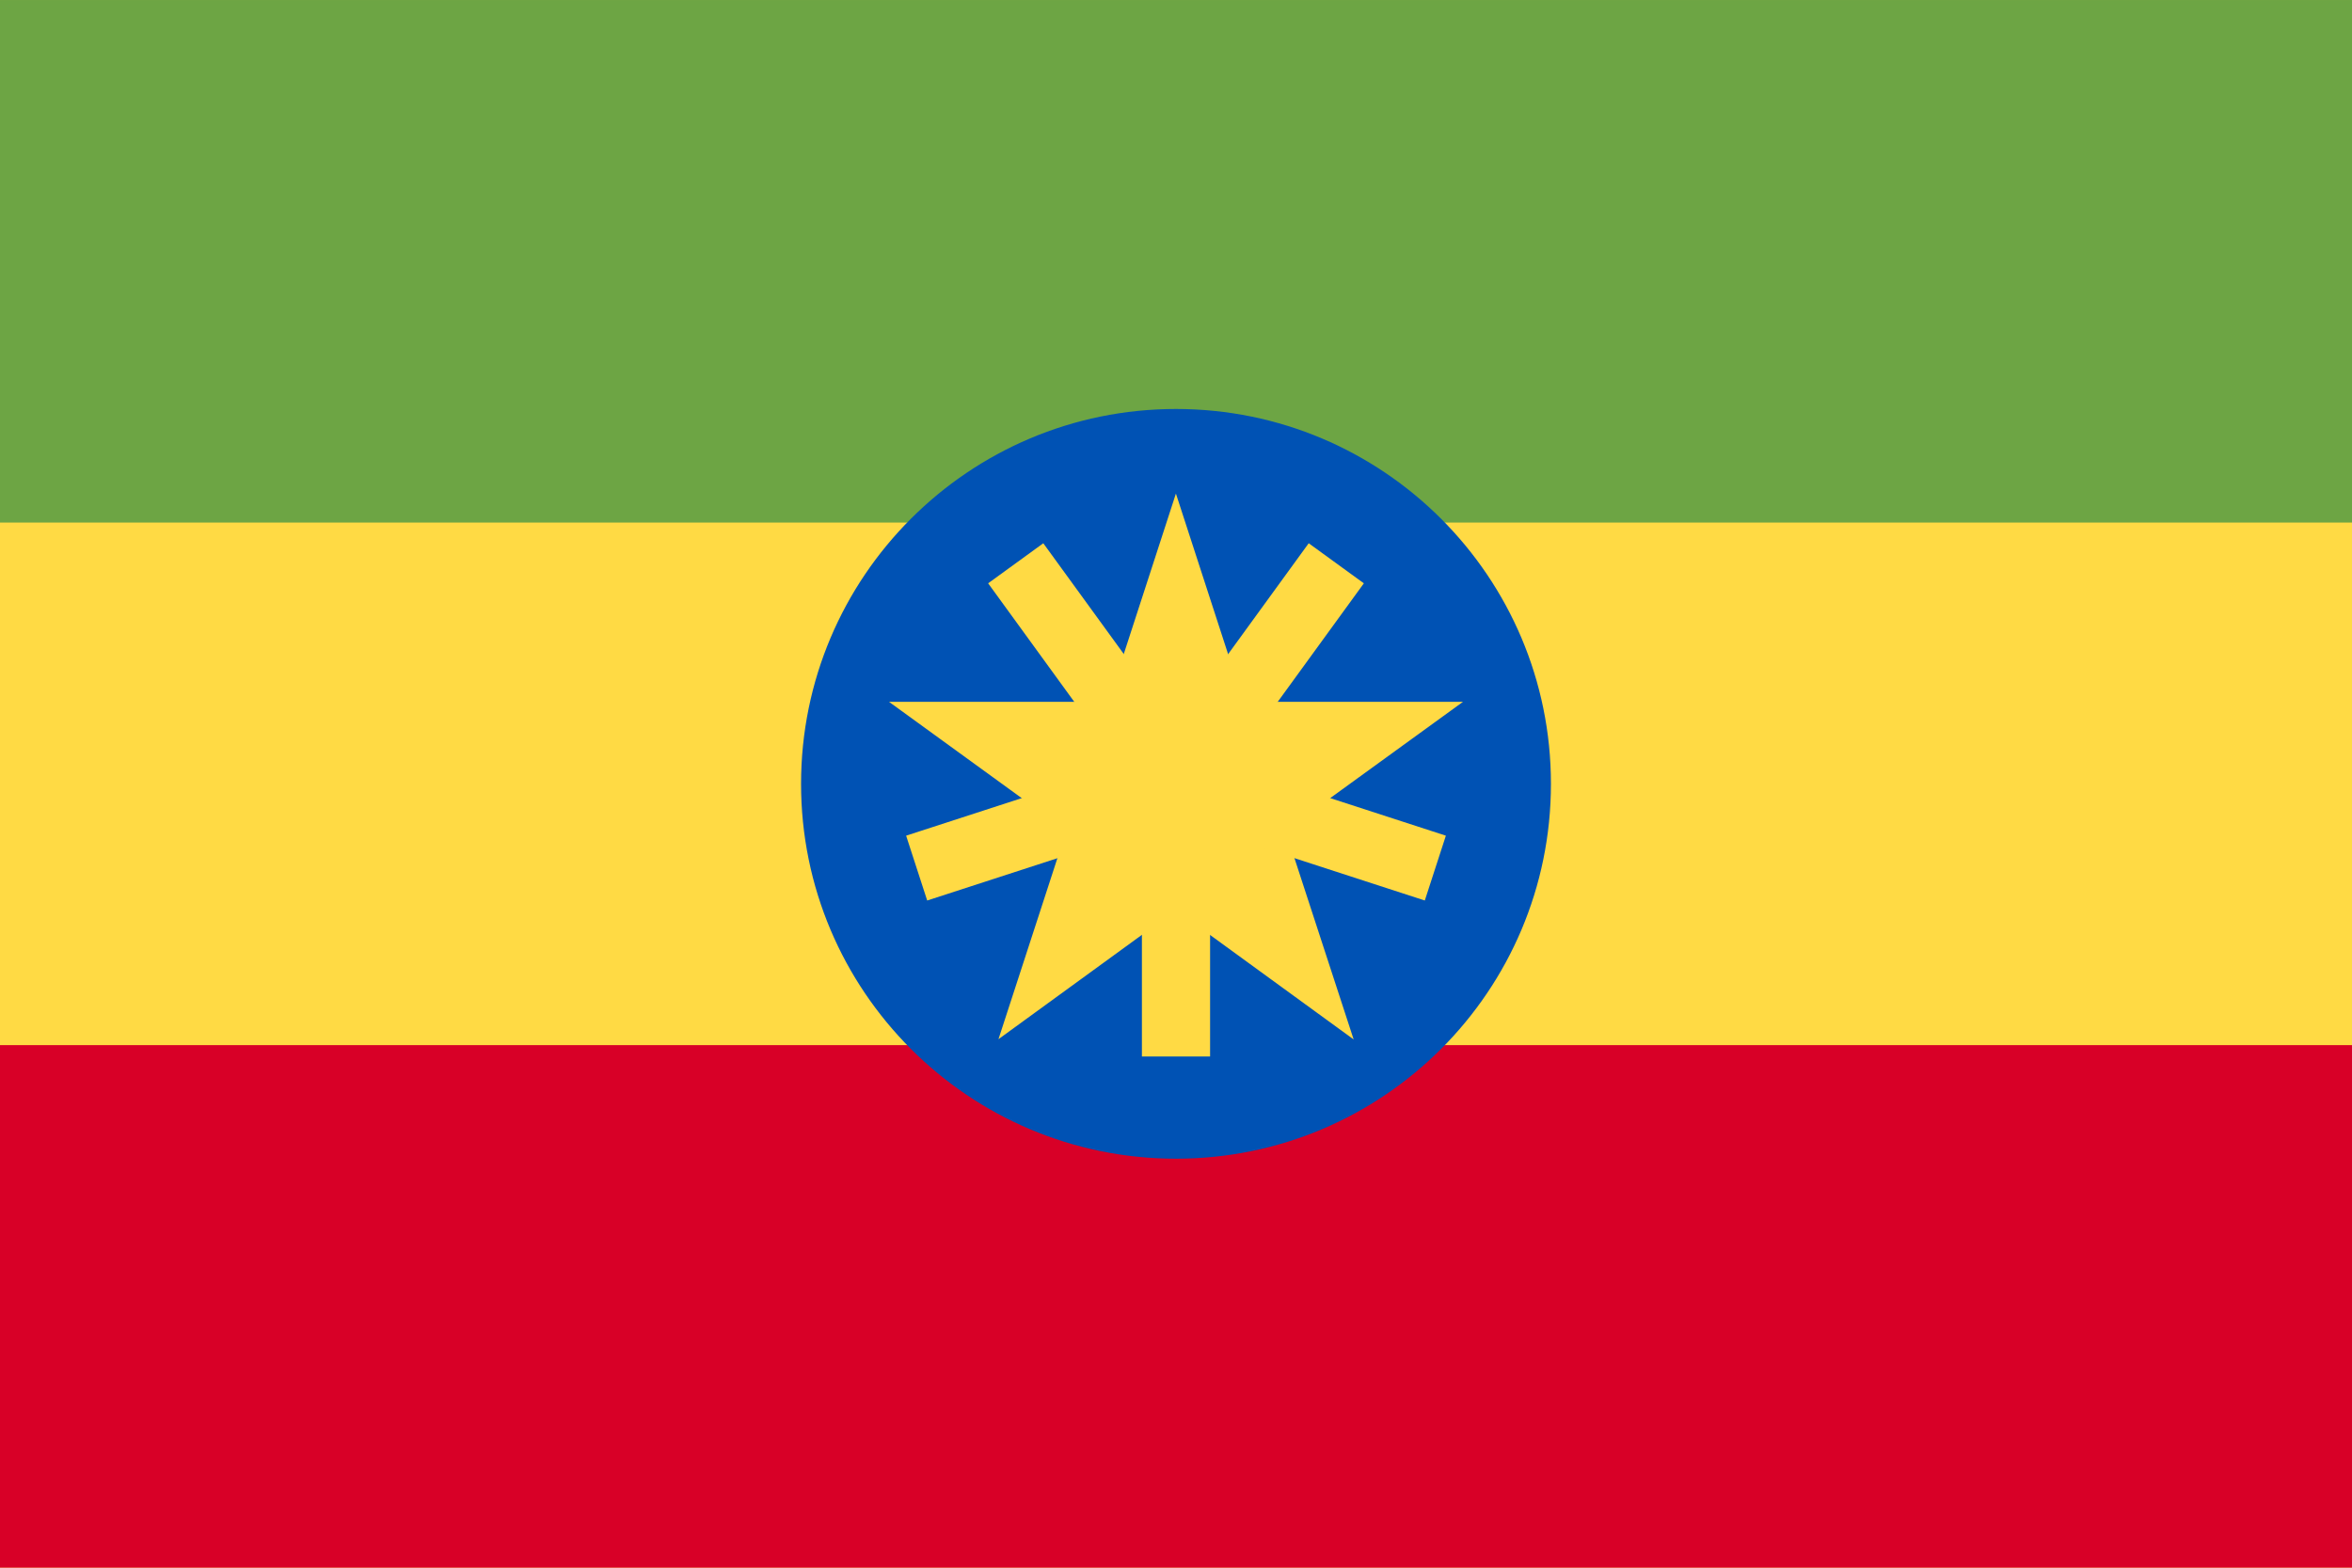
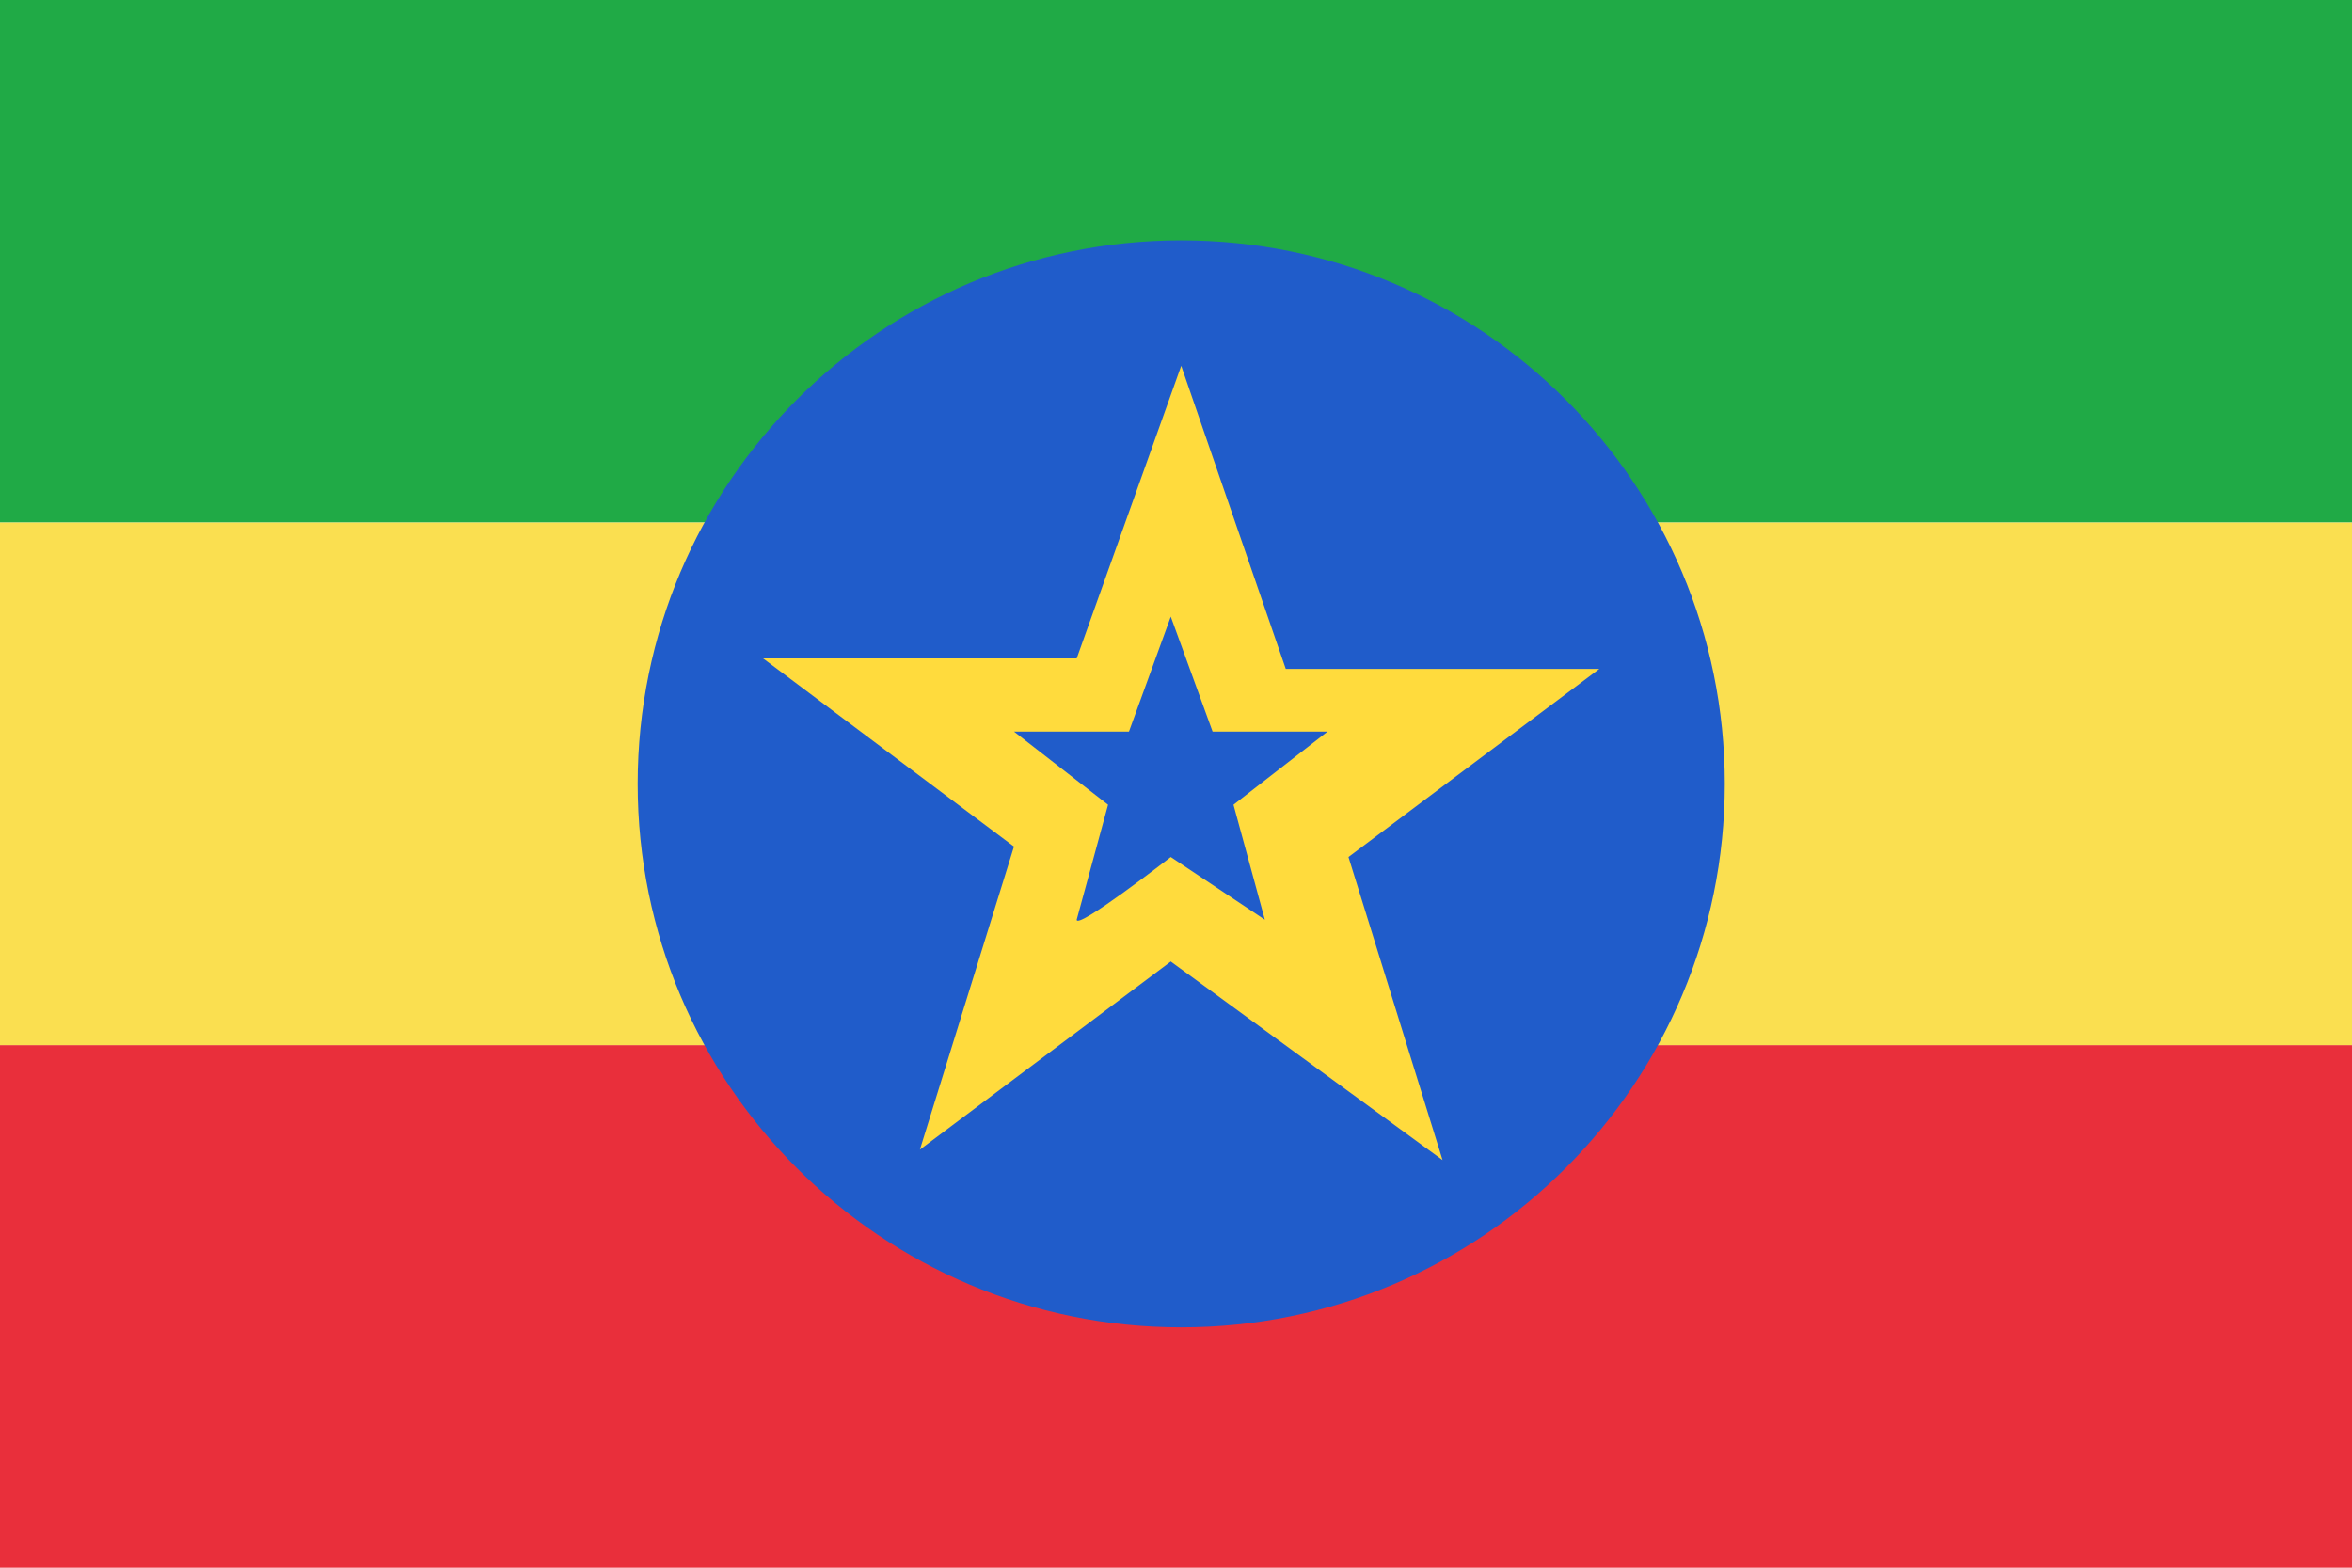
- <svg xmlns="http://www.w3.org/2000/svg" viewBox="0 85.333 512 341.333">
-   <rect y="85.337" fill="#FFDA44" width="512" height="341.326" />
-   <rect y="85.337" fill="#6DA544" width="512" height="113.775" />
-   <rect y="312.888" fill="#D80027" width="512" height="113.775" />
-   <circle fill="#0052B4" cx="256" cy="256" r="81.619" />
+ <svg xmlns="http://www.w3.org/2000/svg" version="1.1" viewBox="0 0 22.5 15">
  <g>
-     <polygon fill="#FFDA44" points="255.982,192.796 270.717,238.142 318.474,238.142 279.824,266.17 294.673,311.651    255.982,283.491 217.352,311.599 232.142,266.17 193.526,238.142 241.248,238.142  " />
-     <polygon fill="#FFDA44" points="314.748,267.286 268.005,252.098 296.893,212.339 284.888,203.615 255.999,243.376    227.112,203.616 215.106,212.338 243.992,252.1 197.252,267.286 201.837,281.401 248.579,266.213 248.579,315.361 263.421,315.361    263.421,266.213 310.161,281.401  " />
+     <path fill="#20AA46" d="M0,0h22.5v5H0V0z" />
+     <path fill="#E92F3B" d="M0,10h22.5v5H0V10z" />
+     <path fill="#FADF50" d="M0,5h22.5v5H0V5z" />
+     <circle fill="#205CCA" cx="11.3" cy="7.5" r="5.2" />
+     <path fill="#FFDB3D" d="M11.2,9.2L8.8,11l0.9-2.9L7.3,6.3l3,0l1-2.8l1,2.9l3,0l-2.4,1.8l0.9,2.9L11.2,9.2z M11.2,8.2l0.9,0.6l-0.3-1.1   l0.9-0.7l-1.1,0l-0.4-1.1l-0.4,1.1l-1.1,0l0.9,0.7l-0.3,1.1C10.3,8.9,11.2,8.2,11.2,8.2z" />
  </g>
</svg>
